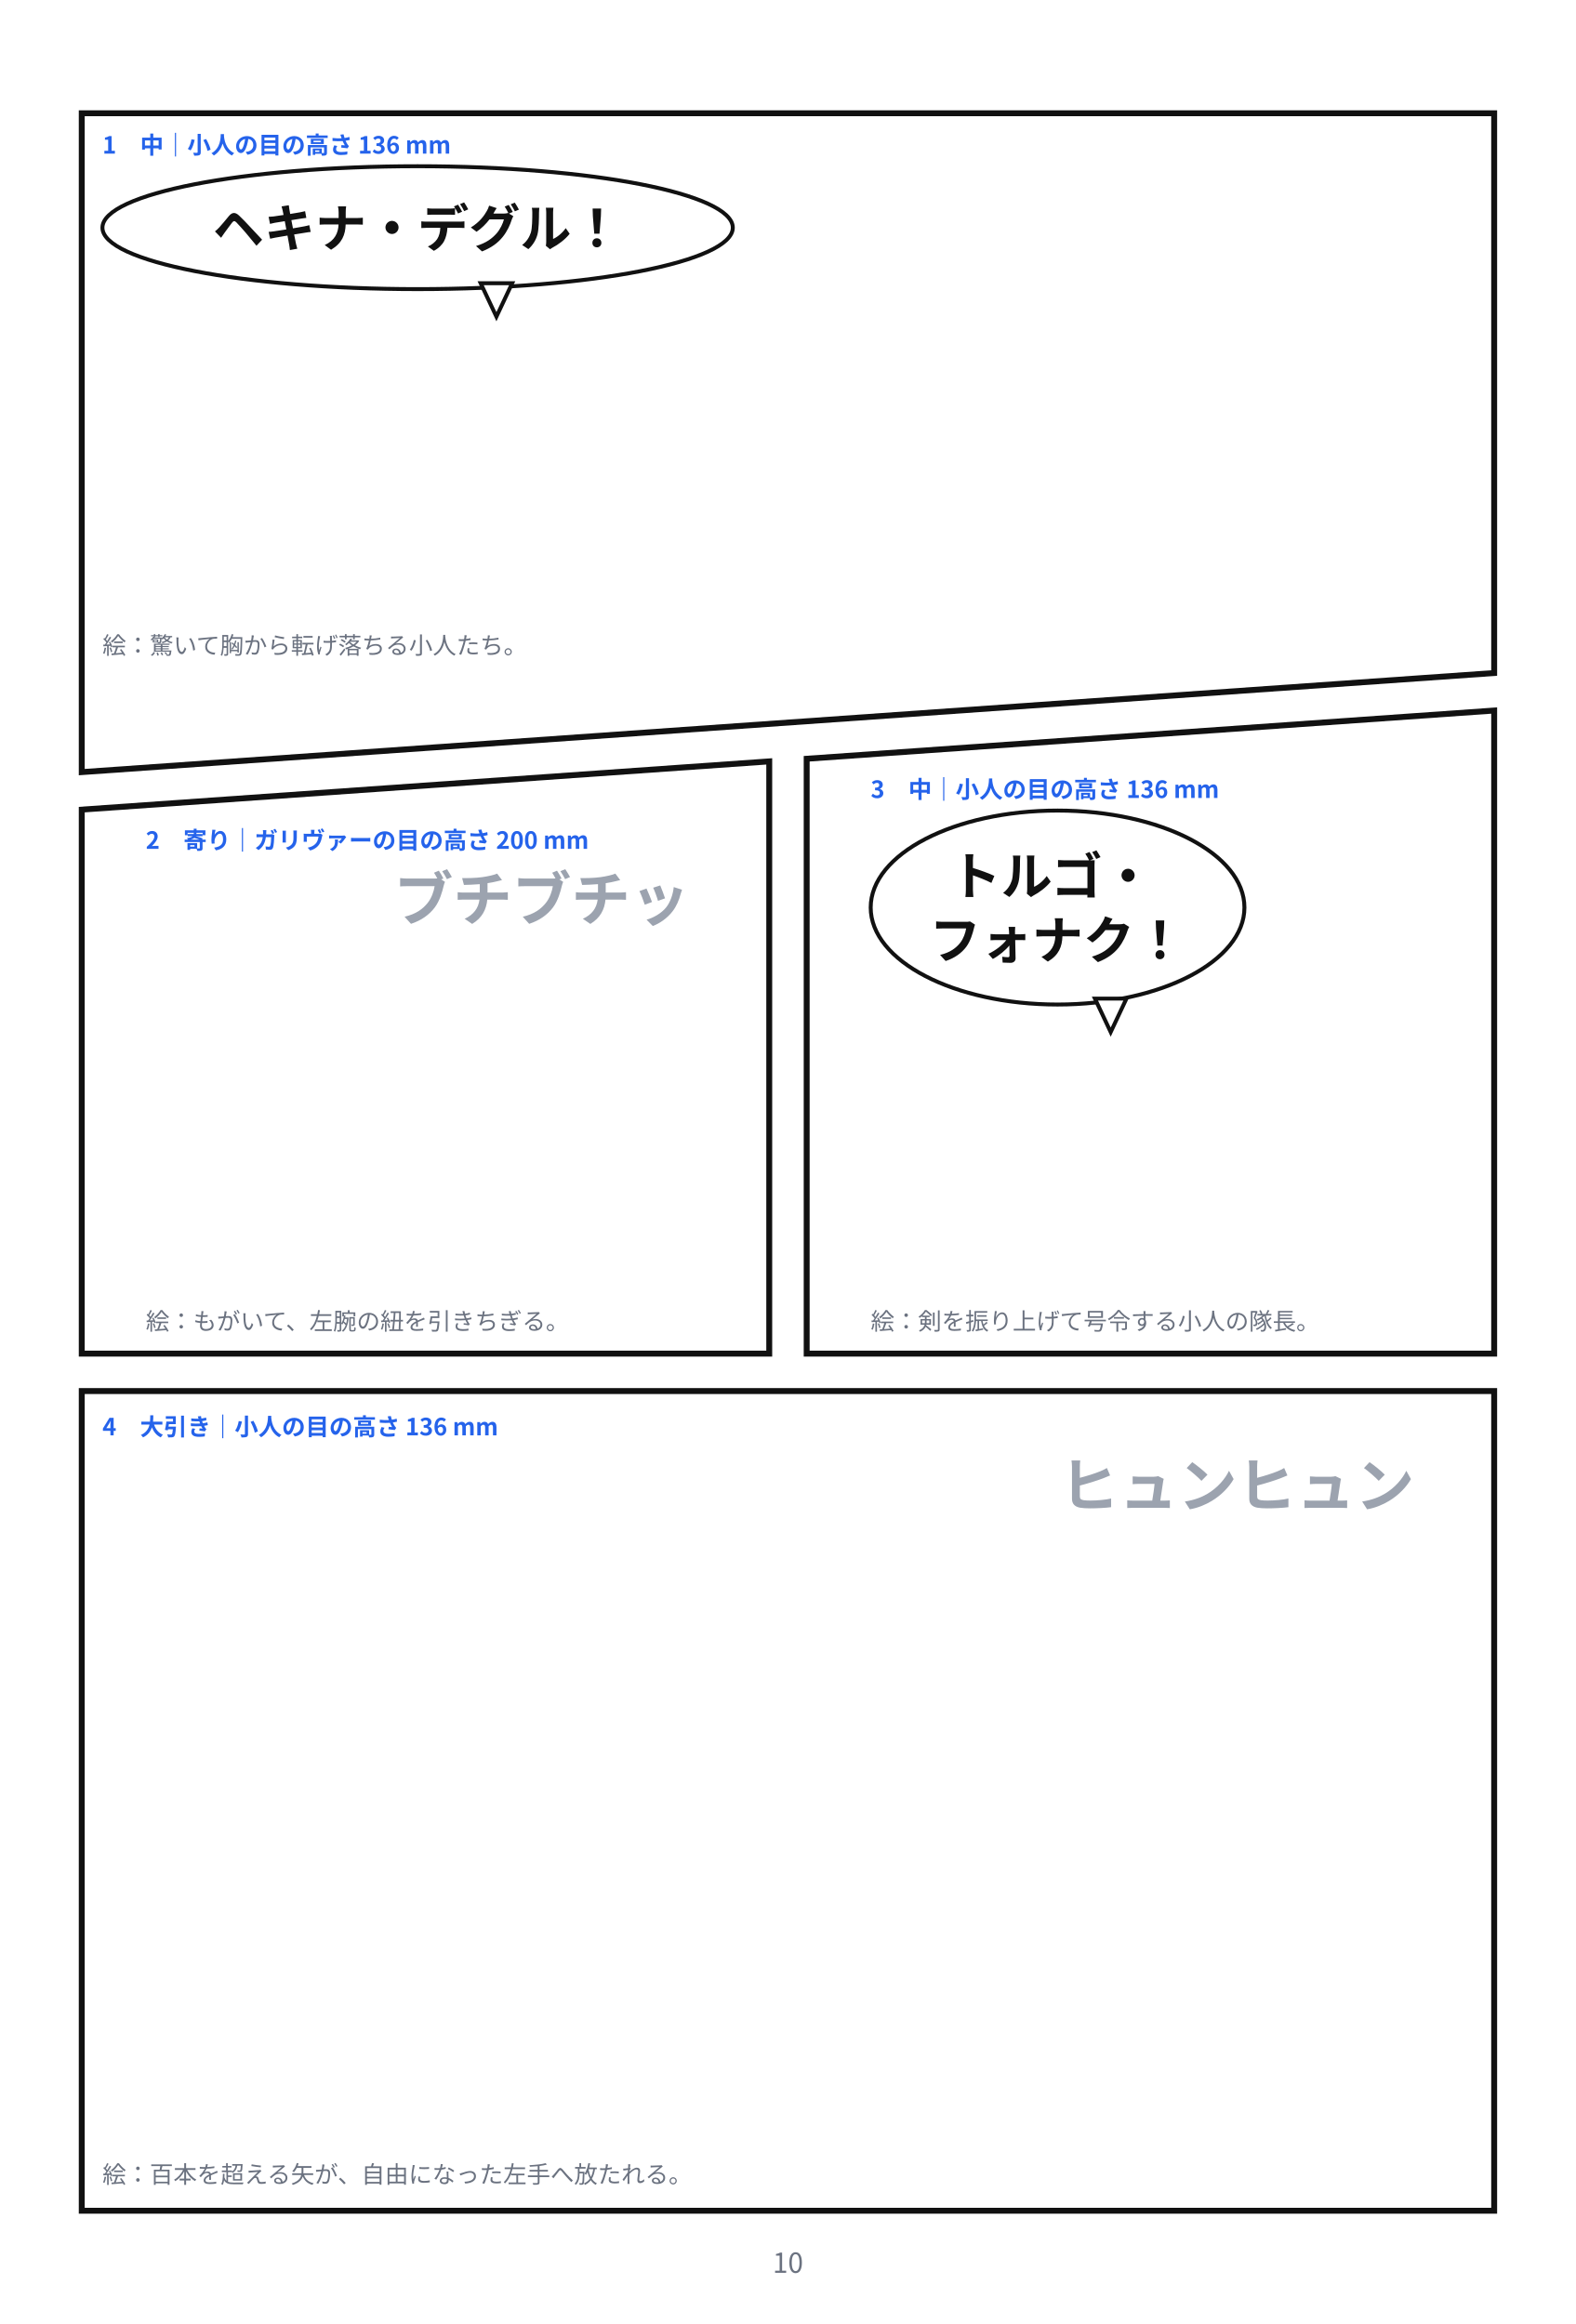
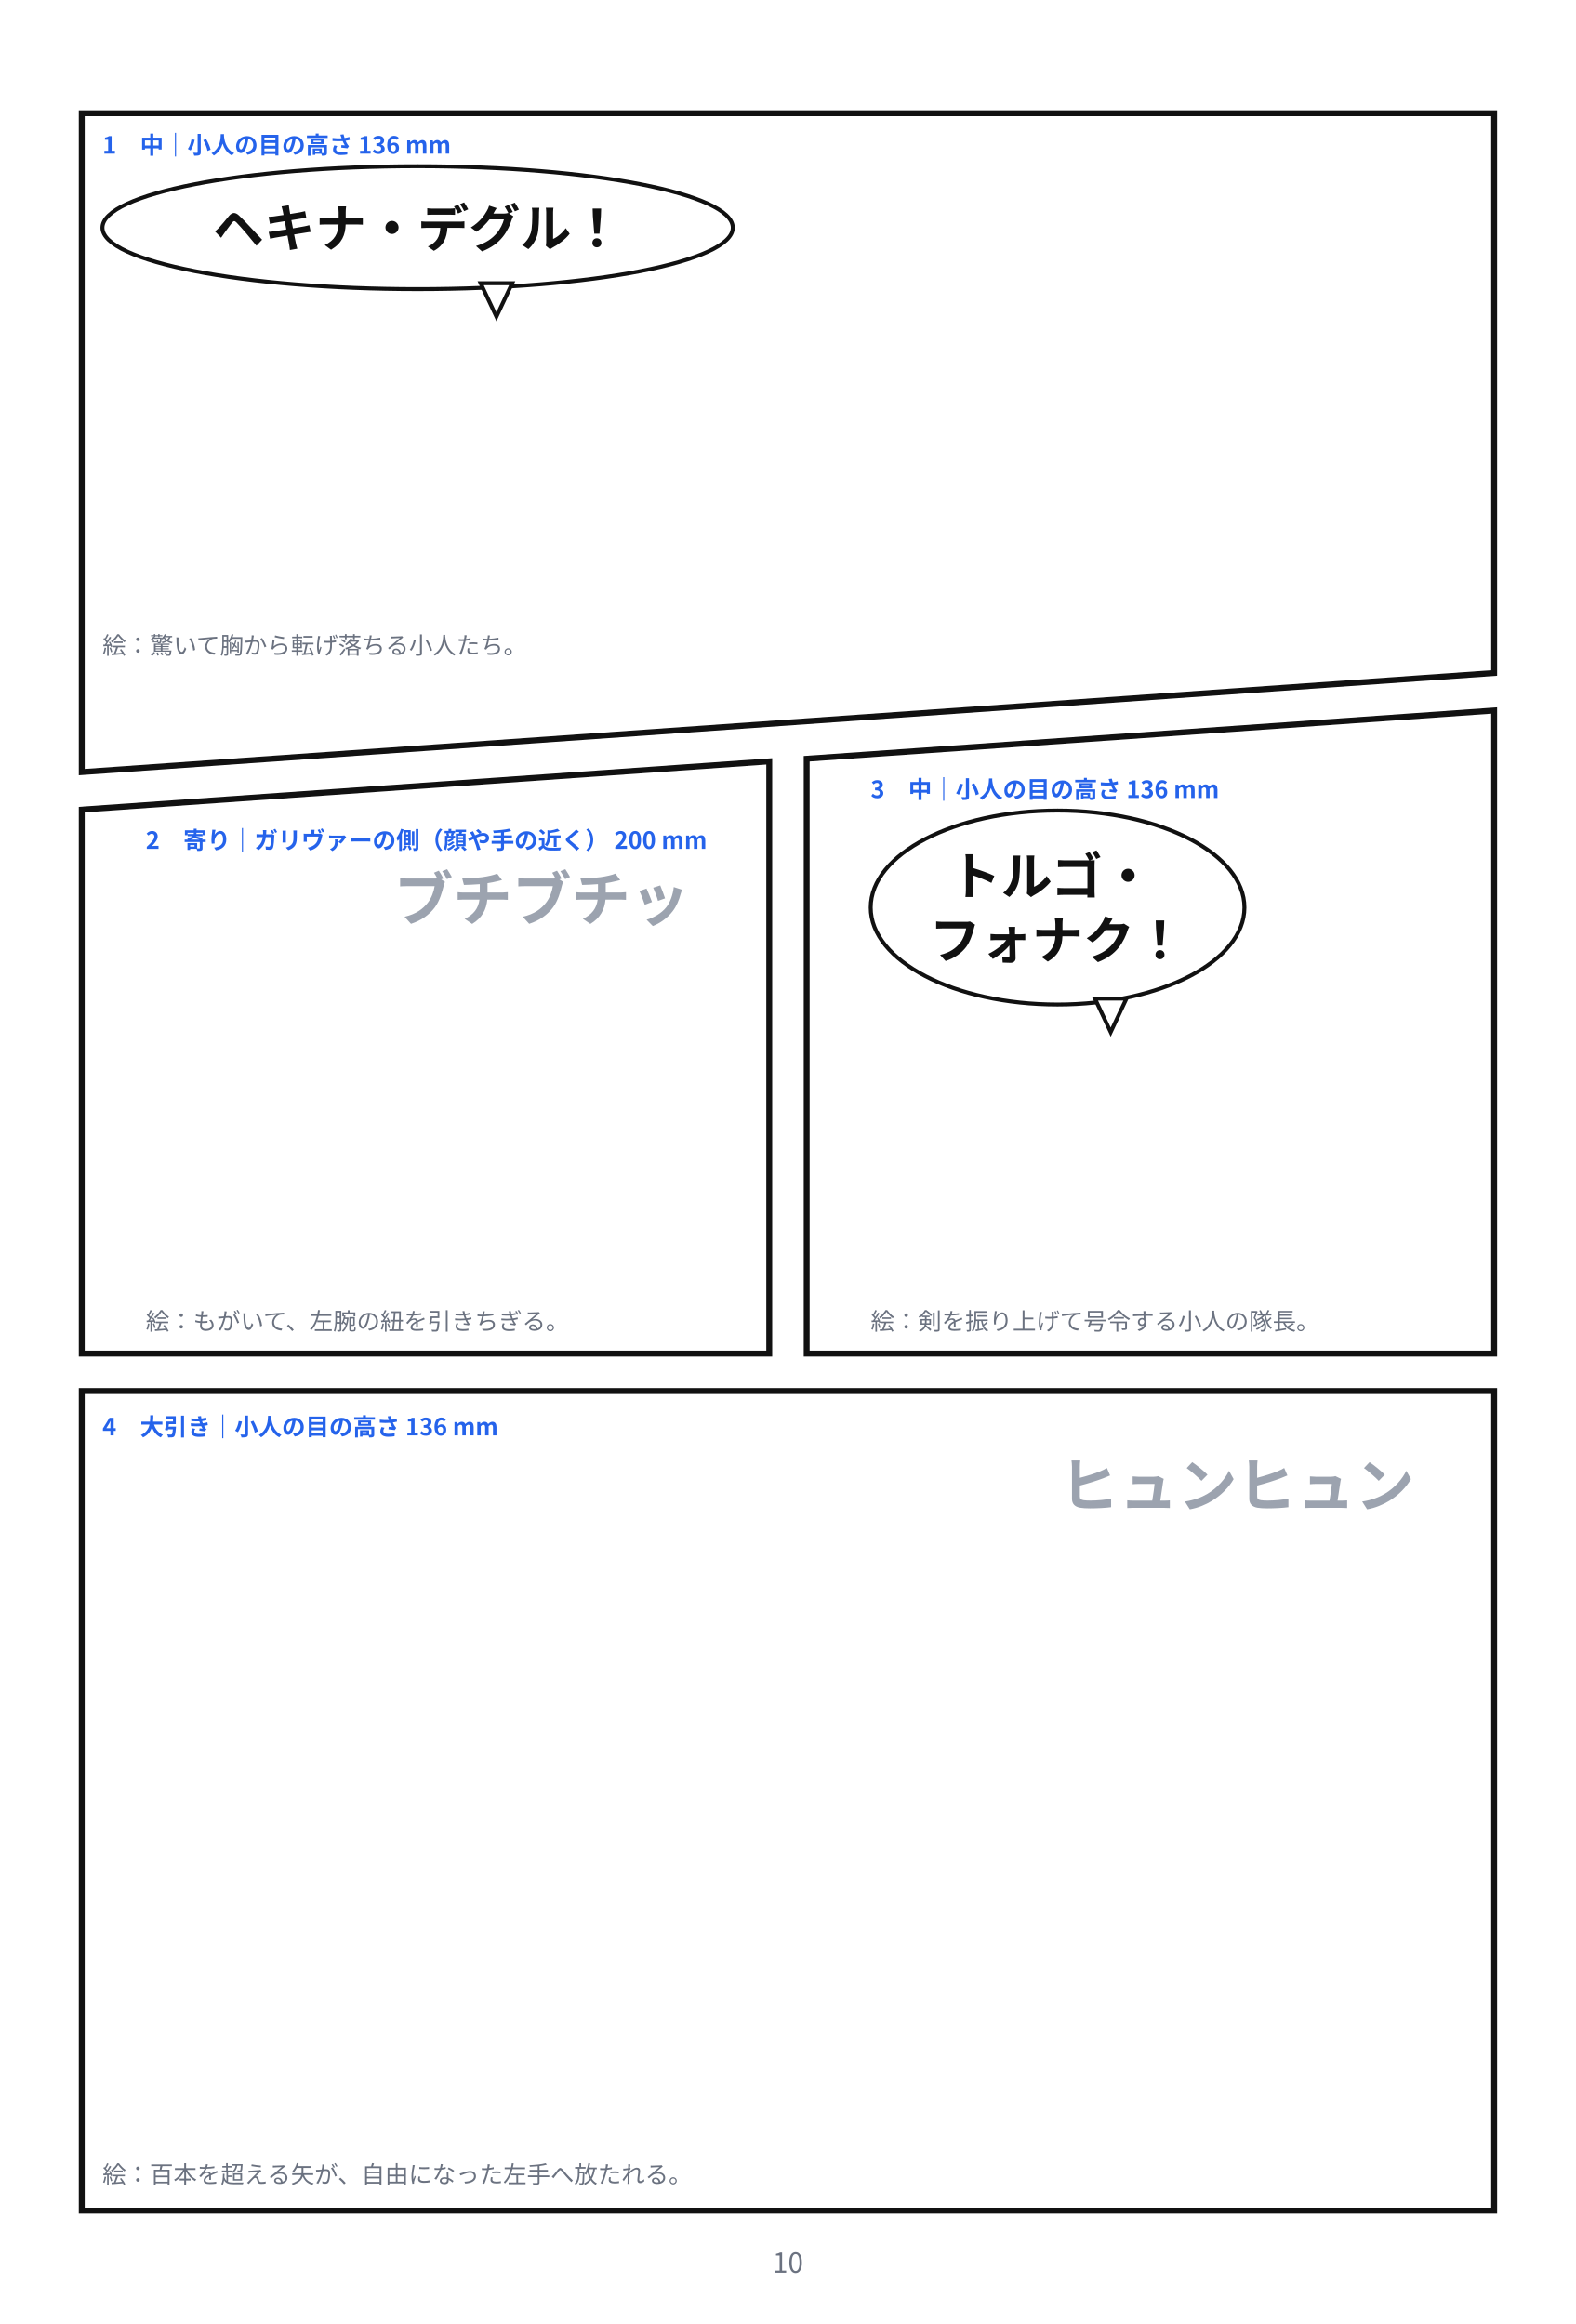
<svg xmlns="http://www.w3.org/2000/svg" width="800" height="1180" viewBox="7740 0 800 1180">
  <rect x="7740" y="0" width="800" height="1180" fill="#ffffff" />
  <g opacity="1" font-family="Noto Sans CJK JP, sans-serif" transform="translate(8140 590) rotate(0) scale(1 1) translate(-8140 -590)">
    <rect x="7740" y="0" width="800" height="1180" rx="0" fill="#ffffff" stroke="#5b6472" stroke-width="0" stroke-dasharray="" />
  </g>
  <clipPath id="frame-graphic-1-0" transform="translate(8140 224.8211) rotate(0) scale(1 1) translate(-8140 -224.8211)">
    <path d="M7780 56 L8500 56 L8500 343.118 L7780 393.642Z" fill="#000" />
  </clipPath>
  <g clip-path="url(#frame-graphic-1-0)">
    <g opacity="1" font-family="Noto Sans CJK JP, sans-serif" transform="translate(8140 224.8211) rotate(0) scale(1 1) translate(-8140 -224.8211)">
      <path d="M7780 56 L8500 56 L8500 343.118 L7780 393.642Z" fill="#ffffff" stroke="none" stroke-width="6" stroke-linejoin="bevel" stroke-linecap="butt" stroke-dasharray="" />
    </g>
  </g>
  <clipPath id="frame-graphic-2-0" transform="translate(8140 224.8211) rotate(0) scale(1 1) translate(-8140 -224.8211)">
    <path d="M7780 56 L8500 56 L8500 343.118 L7780 393.642Z" fill="#000" />
  </clipPath>
  <g clip-path="url(#frame-graphic-2-0)">
    <g opacity="1" font-family="Noto Sans CJK JP, IPAGothic, sans-serif" transform="translate(8117 73.2) rotate(0) scale(1 1) translate(-8117 -73.2)">
      <clipPath id="text-graphic-2">
        <rect x="7792" y="66" width="650" height="14.4" />
      </clipPath>
      <g clip-path="url(#text-graphic-2)">
        <text font-family="Noto Sans CJK JP, IPAGothic, sans-serif" font-size="12" font-weight="700" font-style="normal" text-decoration="none" letter-spacing="0" fill="#2563eb" text-anchor="start">
          <tspan x="7792" y="78">
            <tspan font-family="Noto Sans CJK JP, IPAGothic, sans-serif" font-size="12" font-weight="700" font-style="normal" text-decoration="none" letter-spacing="0" fill="#2563eb">1　中｜小人の目の高さ 136 mm</tspan>
          </tspan>
        </text>
      </g>
    </g>
  </g>
  <clipPath id="frame-graphic-3-0" transform="translate(8140 224.8211) rotate(0) scale(1 1) translate(-8140 -224.8211)">
    <path d="M7780 56 L8500 56 L8500 343.118 L7780 393.642Z" fill="#000" />
  </clipPath>
  <g clip-path="url(#frame-graphic-3-0)">
    <g opacity="1" font-family="Noto Sans CJK JP, sans-serif" transform="translate(7952 122.6) rotate(0) scale(1 1) translate(-7952 -122.6)" />
  </g>
  <clipPath id="frame-graphic-4-0" transform="translate(8140 224.8211) rotate(0) scale(1 1) translate(-8140 -224.8211)">
    <path d="M7780 56 L8500 56 L8500 343.118 L7780 393.642Z" fill="#000" />
  </clipPath>
  <g clip-path="url(#frame-graphic-4-0)">
    <g opacity="1" font-family="Noto Sans CJK JP, sans-serif" transform="translate(7952 115.6) rotate(0) scale(1 1) translate(-7952 -115.6)">
      <ellipse cx="7952" cy="115.6" rx="160" ry="31.2" fill="#ffffff" stroke="#111111" stroke-width="2" stroke-dasharray="" />
    </g>
  </g>
  <clipPath id="frame-graphic-5-0" transform="translate(8140 224.8211) rotate(0) scale(1 1) translate(-8140 -224.8211)">
    <path d="M7780 56 L8500 56 L8500 343.118 L7780 393.642Z" fill="#000" />
  </clipPath>
  <g clip-path="url(#frame-graphic-5-0)">
    <g opacity="1" font-family="Noto Sans CJK JP, sans-serif" transform="translate(7992 152.3) rotate(0) scale(1 -1) translate(-7992 -152.3)">
      <path d="M8 0 L16 17 L0 17Z" transform="translate(7984 143.8)" fill="#ffffff" stroke="#111111" stroke-width="2" stroke-dasharray="" />
    </g>
  </g>
  <clipPath id="frame-graphic-6-0" transform="translate(8140 224.8211) rotate(0) scale(1 1) translate(-8140 -224.8211)">
    <path d="M7780 56 L8500 56 L8500 343.118 L7780 393.642Z" fill="#000" />
  </clipPath>
  <g clip-path="url(#frame-graphic-6-0)">
    <g opacity="1" font-family="Noto Sans CJK JP, IPAGothic, sans-serif" transform="translate(7952 115.6) rotate(0) scale(1 1) translate(-7952 -115.6)">
      <clipPath id="text-graphic-6">
        <rect x="7836.8" y="99.35" width="230.4" height="32.5" />
      </clipPath>
      <g clip-path="url(#text-graphic-6)">
        <text font-family="Noto Sans CJK JP, IPAGothic, sans-serif" font-size="26" font-weight="700" font-style="normal" text-decoration="none" letter-spacing="0" fill="#111111" text-anchor="middle">
          <tspan x="7952" y="125.35">
            <tspan font-family="Noto Sans CJK JP, IPAGothic, sans-serif" font-size="26" font-weight="700" font-style="normal" text-decoration="none" letter-spacing="0" fill="#111111">ヘキナ・デグル！</tspan>
          </tspan>
        </text>
      </g>
    </g>
  </g>
  <clipPath id="frame-graphic-7-0" transform="translate(8140 224.8211) rotate(0) scale(1 1) translate(-8140 -224.8211)">
    <path d="M7780 56 L8500 56 L8500 343.118 L7780 393.642Z" fill="#000" />
  </clipPath>
  <g clip-path="url(#frame-graphic-7-0)">
    <g opacity="1" font-family="Noto Sans CJK JP, IPAGothic, sans-serif" transform="translate(8117 327.8423) rotate(0) scale(1 1) translate(-8117 -327.8423)">
      <clipPath id="text-graphic-7">
        <rect x="7792" y="320.042" width="650" height="15.6" />
      </clipPath>
      <g clip-path="url(#text-graphic-7)">
        <text font-family="Noto Sans CJK JP, IPAGothic, sans-serif" font-size="12" font-weight="400" font-style="normal" text-decoration="none" letter-spacing="0" fill="#6b7280" text-anchor="start">
          <tspan x="7792" y="332.042">
            <tspan font-family="Noto Sans CJK JP, IPAGothic, sans-serif" font-size="12" font-weight="400" font-style="normal" text-decoration="none" letter-spacing="0" fill="#6b7280">絵：驚いて胸から転げ落ちる小人たち。</tspan>
          </tspan>
        </text>
      </g>
    </g>
  </g>
  <clipPath id="frame-graphic-8-0" transform="translate(8140 224.8211) rotate(0) scale(1 1) translate(-8140 -224.8211)">
    <path d="M7780 56 L8500 56 L8500 343.118 L7780 393.642Z" fill="#000" />
  </clipPath>
  <g clip-path="url(#frame-graphic-8-0)">
    <g opacity="1" font-family="Noto Sans CJK JP, sans-serif" transform="translate(8140 224.8211) rotate(0) scale(1 1) translate(-8140 -224.8211)">
      <path d="M7780 56 L8500 56 L8500 343.118 L7780 393.642Z" fill="none" stroke="#111111" stroke-width="6" stroke-linejoin="bevel" stroke-linecap="butt" stroke-dasharray="" />
    </g>
  </g>
  <clipPath id="frame-graphic-9-0" transform="translate(7956 536.8905) rotate(0) scale(1 1) translate(-7956 -536.8905)">
    <path d="M7780 409.682 L8132 384.981 L8132 688.8 L7780 688.8Z" fill="#000" />
  </clipPath>
  <g clip-path="url(#frame-graphic-9-0)">
    <g opacity="1" font-family="Noto Sans CJK JP, sans-serif" transform="translate(7956 536.8905) rotate(0) scale(1 1) translate(-7956 -536.8905)">
      <path d="M7780 409.682 L8132 384.981 L8132 688.8 L7780 688.8Z" fill="#ffffff" stroke="none" stroke-width="6" stroke-linejoin="bevel" stroke-linecap="butt" stroke-dasharray="" />
    </g>
  </g>
  <clipPath id="frame-graphic-10-0" transform="translate(7956 536.8905) rotate(0) scale(1 1) translate(-7956 -536.8905)">
    <path d="M7780 409.682 L8132 384.981 L8132 688.8 L7780 688.8Z" fill="#000" />
  </clipPath>
  <g clip-path="url(#frame-graphic-10-0)">
    <g opacity="1" font-family="Noto Sans CJK JP, IPAGothic, sans-serif" transform="translate(7967 426.181) rotate(0) scale(1 1) translate(-7967 -426.181)">
      <clipPath id="text-graphic-10">
        <rect x="7814" y="418.981" width="306" height="14.4" />
      </clipPath>
      <g clip-path="url(#text-graphic-10)">
        <text font-family="Noto Sans CJK JP, IPAGothic, sans-serif" font-size="12" font-weight="700" font-style="normal" text-decoration="none" letter-spacing="0" fill="#2563eb" text-anchor="start">
          <tspan x="7814" y="430.981">
-             <tspan font-family="Noto Sans CJK JP, IPAGothic, sans-serif" font-size="12" font-weight="700" font-style="normal" text-decoration="none" letter-spacing="0" fill="#2563eb">2　寄り｜ガリヴァーの目の高さ 200 mm</tspan>
+             <tspan font-family="Noto Sans CJK JP, IPAGothic, sans-serif" font-size="12" font-weight="700" font-style="normal" text-decoration="none" letter-spacing="0" fill="#2563eb">2　寄り｜ガリヴァーの側（顔や手の近く） 200 mm</tspan>
          </tspan>
        </text>
      </g>
    </g>
  </g>
  <clipPath id="frame-graphic-11-0" transform="translate(7956 536.8905) rotate(0) scale(1 1) translate(-7956 -536.8905)">
    <path d="M7780 409.682 L8132 384.981 L8132 688.8 L7780 688.8Z" fill="#000" />
  </clipPath>
  <g clip-path="url(#frame-graphic-11-0)">
    <g opacity="1" font-family="Noto Sans CJK JP, IPAGothic, sans-serif" transform="translate(8030 454.631) rotate(0) scale(1 1) translate(-8030 -454.631)">
      <clipPath id="text-graphic-11">
        <rect x="7940" y="437.381" width="180" height="34.5" />
      </clipPath>
      <g clip-path="url(#text-graphic-11)">
        <text font-family="Noto Sans CJK JP, IPAGothic, sans-serif" font-size="30" font-weight="700" font-style="normal" text-decoration="none" letter-spacing="0" fill="#9ca3af" text-anchor="start">
          <tspan x="7940" y="467.381">
            <tspan font-family="Noto Sans CJK JP, IPAGothic, sans-serif" font-size="30" font-weight="700" font-style="normal" text-decoration="none" letter-spacing="0" fill="#9ca3af">ブチブチッ</tspan>
          </tspan>
        </text>
      </g>
    </g>
  </g>
  <clipPath id="frame-graphic-12-0" transform="translate(7956 536.8905) rotate(0) scale(1 1) translate(-7956 -536.8905)">
    <path d="M7780 409.682 L8132 384.981 L8132 688.8 L7780 688.8Z" fill="#000" />
  </clipPath>
  <g clip-path="url(#frame-graphic-12-0)">
    <g opacity="1" font-family="Noto Sans CJK JP, IPAGothic, sans-serif" transform="translate(7967 671) rotate(0) scale(1 1) translate(-7967 -671)">
      <clipPath id="text-graphic-12">
        <rect x="7814" y="663.2" width="306" height="15.6" />
      </clipPath>
      <g clip-path="url(#text-graphic-12)">
        <text font-family="Noto Sans CJK JP, IPAGothic, sans-serif" font-size="12" font-weight="400" font-style="normal" text-decoration="none" letter-spacing="0" fill="#6b7280" text-anchor="start">
          <tspan x="7814" y="675.2">
            <tspan font-family="Noto Sans CJK JP, IPAGothic, sans-serif" font-size="12" font-weight="400" font-style="normal" text-decoration="none" letter-spacing="0" fill="#6b7280">絵：もがいて、左腕の紐を引きちぎる。</tspan>
          </tspan>
        </text>
      </g>
    </g>
  </g>
  <clipPath id="frame-graphic-13-0" transform="translate(7956 536.8905) rotate(0) scale(1 1) translate(-7956 -536.8905)">
    <path d="M7780 409.682 L8132 384.981 L8132 688.8 L7780 688.8Z" fill="#000" />
  </clipPath>
  <g clip-path="url(#frame-graphic-13-0)">
    <g opacity="1" font-family="Noto Sans CJK JP, sans-serif" transform="translate(7956 536.8905) rotate(0) scale(1 1) translate(-7956 -536.8905)">
      <path d="M7780 409.682 L8132 384.981 L8132 688.8 L7780 688.8Z" fill="none" stroke="#111111" stroke-width="6" stroke-linejoin="bevel" stroke-linecap="butt" stroke-dasharray="" />
    </g>
  </g>
  <clipPath id="frame-graphic-14-0" transform="translate(8324 523.9789) rotate(0) scale(1 1) translate(-8324 -523.9789)">
    <path d="M8148 383.858 L8500 359.158 L8500 688.8 L8148 688.8Z" fill="#000" />
  </clipPath>
  <g clip-path="url(#frame-graphic-14-0)">
    <g opacity="1" font-family="Noto Sans CJK JP, sans-serif" transform="translate(8324 523.9789) rotate(0) scale(1 1) translate(-8324 -523.9789)">
      <path d="M8148 383.858 L8500 359.158 L8500 688.8 L8148 688.8Z" fill="#ffffff" stroke="none" stroke-width="6" stroke-linejoin="bevel" stroke-linecap="butt" stroke-dasharray="" />
    </g>
  </g>
  <clipPath id="frame-graphic-15-0" transform="translate(8324 523.9789) rotate(0) scale(1 1) translate(-8324 -523.9789)">
    <path d="M8148 383.858 L8500 359.158 L8500 688.8 L8148 688.8Z" fill="#000" />
  </clipPath>
  <g clip-path="url(#frame-graphic-15-0)">
    <g opacity="1" font-family="Noto Sans CJK JP, IPAGothic, sans-serif" transform="translate(8335 400.3577) rotate(0) scale(1 1) translate(-8335 -400.3577)">
      <clipPath id="text-graphic-15">
        <rect x="8182" y="393.158" width="306" height="14.4" />
      </clipPath>
      <g clip-path="url(#text-graphic-15)">
        <text font-family="Noto Sans CJK JP, IPAGothic, sans-serif" font-size="12" font-weight="700" font-style="normal" text-decoration="none" letter-spacing="0" fill="#2563eb" text-anchor="start">
          <tspan x="8182" y="405.158">
            <tspan font-family="Noto Sans CJK JP, IPAGothic, sans-serif" font-size="12" font-weight="700" font-style="normal" text-decoration="none" letter-spacing="0" fill="#2563eb">3　中｜小人の目の高さ 136 mm</tspan>
          </tspan>
        </text>
      </g>
    </g>
  </g>
  <clipPath id="frame-graphic-16-0" transform="translate(8324 523.9789) rotate(0) scale(1 1) translate(-8324 -523.9789)">
    <path d="M8148 383.858 L8500 359.158 L8500 688.8 L8148 688.8Z" fill="#000" />
  </clipPath>
  <g clip-path="url(#frame-graphic-16-0)">
    <g opacity="1" font-family="Noto Sans CJK JP, sans-serif" transform="translate(8276.86 467.8001) rotate(0) scale(1 1) translate(-8276.86 -467.8001)" />
  </g>
  <clipPath id="frame-graphic-17-0" transform="translate(8324 523.9789) rotate(0) scale(1 1) translate(-8324 -523.9789)">
    <path d="M8148 383.858 L8500 359.158 L8500 688.8 L8148 688.8Z" fill="#000" />
  </clipPath>
  <g clip-path="url(#frame-graphic-17-0)">
    <g opacity="1" font-family="Noto Sans CJK JP, sans-serif" transform="translate(8276.86 460.8001) rotate(0) scale(1 1) translate(-8276.86 -460.8001)">
      <ellipse cx="8276.86" cy="460.8" rx="94.86" ry="49.242" fill="#ffffff" stroke="#111111" stroke-width="2" stroke-dasharray="" />
    </g>
  </g>
  <clipPath id="frame-graphic-18-0" transform="translate(8324 523.9789) rotate(0) scale(1 1) translate(-8324 -523.9789)">
    <path d="M8148 383.858 L8500 359.158 L8500 688.8 L8148 688.8Z" fill="#000" />
  </clipPath>
  <g clip-path="url(#frame-graphic-18-0)">
    <g opacity="1" font-family="Noto Sans CJK JP, sans-serif" transform="translate(8303.832 515.5426) rotate(0) scale(1 -1) translate(-8303.832 -515.5426)">
      <path d="M8 0 L16 17 L0 17Z" transform="translate(8295.832 507.0426)" fill="#ffffff" stroke="#111111" stroke-width="2" stroke-dasharray="" />
    </g>
  </g>
  <clipPath id="frame-graphic-19-0" transform="translate(8324 523.9789) rotate(0) scale(1 1) translate(-8324 -523.9789)">
    <path d="M8148 383.858 L8500 359.158 L8500 688.8 L8148 688.8Z" fill="#000" />
  </clipPath>
  <g clip-path="url(#frame-graphic-19-0)">
    <g opacity="1" font-family="Noto Sans CJK JP, IPAGothic, sans-serif" transform="translate(8276.86 460.8001) rotate(0) scale(1 1) translate(-8276.86 -460.8001)">
      <clipPath id="text-graphic-19">
        <rect x="8208.561" y="428.3" width="136.598" height="65" />
      </clipPath>
      <g clip-path="url(#text-graphic-19)">
        <text font-family="Noto Sans CJK JP, IPAGothic, sans-serif" font-size="26" font-weight="700" font-style="normal" text-decoration="none" letter-spacing="0" fill="#111111" text-anchor="middle">
          <tspan x="8276.86" y="454.3">
            <tspan font-family="Noto Sans CJK JP, IPAGothic, sans-serif" font-size="26" font-weight="700" font-style="normal" text-decoration="none" letter-spacing="0" fill="#111111">トルゴ・</tspan>
          </tspan>
          <tspan x="8276.86" y="486.8">
            <tspan font-family="Noto Sans CJK JP, IPAGothic, sans-serif" font-size="26" font-weight="700" font-style="normal" text-decoration="none" letter-spacing="0" fill="#111111">フォナク！</tspan>
          </tspan>
        </text>
      </g>
    </g>
  </g>
  <clipPath id="frame-graphic-20-0" transform="translate(8324 523.9789) rotate(0) scale(1 1) translate(-8324 -523.9789)">
    <path d="M8148 383.858 L8500 359.158 L8500 688.8 L8148 688.8Z" fill="#000" />
  </clipPath>
  <g clip-path="url(#frame-graphic-20-0)">
    <g opacity="1" font-family="Noto Sans CJK JP, IPAGothic, sans-serif" transform="translate(8335 671) rotate(0) scale(1 1) translate(-8335 -671)">
      <clipPath id="text-graphic-20">
        <rect x="8182" y="663.2" width="306" height="15.6" />
      </clipPath>
      <g clip-path="url(#text-graphic-20)">
        <text font-family="Noto Sans CJK JP, IPAGothic, sans-serif" font-size="12" font-weight="400" font-style="normal" text-decoration="none" letter-spacing="0" fill="#6b7280" text-anchor="start">
          <tspan x="8182" y="675.2">
            <tspan font-family="Noto Sans CJK JP, IPAGothic, sans-serif" font-size="12" font-weight="400" font-style="normal" text-decoration="none" letter-spacing="0" fill="#6b7280">絵：剣を振り上げて号令する小人の隊長。</tspan>
          </tspan>
        </text>
      </g>
    </g>
  </g>
  <clipPath id="frame-graphic-21-0" transform="translate(8324 523.9789) rotate(0) scale(1 1) translate(-8324 -523.9789)">
    <path d="M8148 383.858 L8500 359.158 L8500 688.8 L8148 688.8Z" fill="#000" />
  </clipPath>
  <g clip-path="url(#frame-graphic-21-0)">
    <g opacity="1" font-family="Noto Sans CJK JP, sans-serif" transform="translate(8324 523.9789) rotate(0) scale(1 1) translate(-8324 -523.9789)">
      <path d="M8148 383.858 L8500 359.158 L8500 688.8 L8148 688.8Z" fill="none" stroke="#111111" stroke-width="6" stroke-linejoin="bevel" stroke-linecap="butt" stroke-dasharray="" />
    </g>
  </g>
  <clipPath id="frame-graphic-22-0" transform="translate(8140 914.4) rotate(0) scale(1 1) translate(-8140 -914.4)">
    <path d="M7780 704.8 L8500 704.8 L8500 1124 L7780 1124Z" fill="#000" />
  </clipPath>
  <g clip-path="url(#frame-graphic-22-0)">
    <g opacity="1" font-family="Noto Sans CJK JP, sans-serif" transform="translate(8140 914.4) rotate(0) scale(1 1) translate(-8140 -914.4)">
      <path d="M7780 704.8 L8500 704.8 L8500 1124 L7780 1124Z" fill="#ffffff" stroke="none" stroke-width="6" stroke-linejoin="bevel" stroke-linecap="butt" stroke-dasharray="" />
    </g>
  </g>
  <clipPath id="frame-graphic-23-0" transform="translate(8140 914.4) rotate(0) scale(1 1) translate(-8140 -914.4)">
    <path d="M7780 704.8 L8500 704.8 L8500 1124 L7780 1124Z" fill="#000" />
  </clipPath>
  <g clip-path="url(#frame-graphic-23-0)">
    <g opacity="1" font-family="Noto Sans CJK JP, IPAGothic, sans-serif" transform="translate(8140 724) rotate(0) scale(1 1) translate(-8140 -724)">
      <clipPath id="text-graphic-23">
        <rect x="7792" y="716.8" width="696" height="14.4" />
      </clipPath>
      <g clip-path="url(#text-graphic-23)">
        <text font-family="Noto Sans CJK JP, IPAGothic, sans-serif" font-size="12" font-weight="700" font-style="normal" text-decoration="none" letter-spacing="0" fill="#2563eb" text-anchor="start">
          <tspan x="7792" y="728.8">
            <tspan font-family="Noto Sans CJK JP, IPAGothic, sans-serif" font-size="12" font-weight="700" font-style="normal" text-decoration="none" letter-spacing="0" fill="#2563eb">4　大引き｜小人の目の高さ 136 mm</tspan>
          </tspan>
        </text>
      </g>
    </g>
  </g>
  <clipPath id="frame-graphic-24-0" transform="translate(8140 914.4) rotate(0) scale(1 1) translate(-8140 -914.4)">
    <path d="M7780 704.8 L8500 704.8 L8500 1124 L7780 1124Z" fill="#000" />
  </clipPath>
  <g clip-path="url(#frame-graphic-24-0)">
    <g opacity="1" font-family="Noto Sans CJK JP, IPAGothic, sans-serif" transform="translate(8383 752.45) rotate(0) scale(1 1) translate(-8383 -752.45)">
      <clipPath id="text-graphic-24">
        <rect x="8278" y="735.2" width="210" height="34.5" />
      </clipPath>
      <g clip-path="url(#text-graphic-24)">
        <text font-family="Noto Sans CJK JP, IPAGothic, sans-serif" font-size="30" font-weight="700" font-style="normal" text-decoration="none" letter-spacing="0" fill="#9ca3af" text-anchor="start">
          <tspan x="8278" y="765.2">
            <tspan font-family="Noto Sans CJK JP, IPAGothic, sans-serif" font-size="30" font-weight="700" font-style="normal" text-decoration="none" letter-spacing="0" fill="#9ca3af">ヒュンヒュン</tspan>
          </tspan>
        </text>
      </g>
    </g>
  </g>
  <clipPath id="frame-graphic-25-0" transform="translate(8140 914.4) rotate(0) scale(1 1) translate(-8140 -914.4)">
    <path d="M7780 704.8 L8500 704.8 L8500 1124 L7780 1124Z" fill="#000" />
  </clipPath>
  <g clip-path="url(#frame-graphic-25-0)">
    <g opacity="1" font-family="Noto Sans CJK JP, IPAGothic, sans-serif" transform="translate(8140 1104.2) rotate(0) scale(1 1) translate(-8140 -1104.2)">
      <clipPath id="text-graphic-25">
        <rect x="7792" y="1096.4" width="696" height="15.6" />
      </clipPath>
      <g clip-path="url(#text-graphic-25)">
        <text font-family="Noto Sans CJK JP, IPAGothic, sans-serif" font-size="12" font-weight="400" font-style="normal" text-decoration="none" letter-spacing="0" fill="#6b7280" text-anchor="start">
          <tspan x="7792" y="1108.4">
            <tspan font-family="Noto Sans CJK JP, IPAGothic, sans-serif" font-size="12" font-weight="400" font-style="normal" text-decoration="none" letter-spacing="0" fill="#6b7280">絵：百本を超える矢が、自由になった左手へ放たれる。</tspan>
          </tspan>
        </text>
      </g>
    </g>
  </g>
  <clipPath id="frame-graphic-26-0" transform="translate(8140 914.4) rotate(0) scale(1 1) translate(-8140 -914.4)">
    <path d="M7780 704.8 L8500 704.8 L8500 1124 L7780 1124Z" fill="#000" />
  </clipPath>
  <g clip-path="url(#frame-graphic-26-0)">
    <g opacity="1" font-family="Noto Sans CJK JP, sans-serif" transform="translate(8140 914.4) rotate(0) scale(1 1) translate(-8140 -914.4)">
      <path d="M7780 704.8 L8500 704.8 L8500 1124 L7780 1124Z" fill="none" stroke="#111111" stroke-width="6" stroke-linejoin="bevel" stroke-linecap="butt" stroke-dasharray="" />
    </g>
  </g>
  <g opacity="1" font-family="Noto Sans CJK JP, IPAGothic, sans-serif" transform="translate(8140 1150) rotate(0) scale(1 1) translate(-8140 -1150)">
    <clipPath id="text-graphic-27">
      <rect x="8110" y="1140" width="60" height="20" />
    </clipPath>
    <g clip-path="url(#text-graphic-27)">
      <text font-family="Noto Sans CJK JP, IPAGothic, sans-serif" font-size="14" font-weight="400" font-style="normal" text-decoration="none" letter-spacing="0" fill="#6b7280" text-anchor="middle">
        <tspan x="8140" y="1154">
          <tspan font-family="Noto Sans CJK JP, IPAGothic, sans-serif" font-size="14" font-weight="400" font-style="normal" text-decoration="none" letter-spacing="0" fill="#6b7280">10</tspan>
        </tspan>
      </text>
    </g>
  </g>
</svg>
